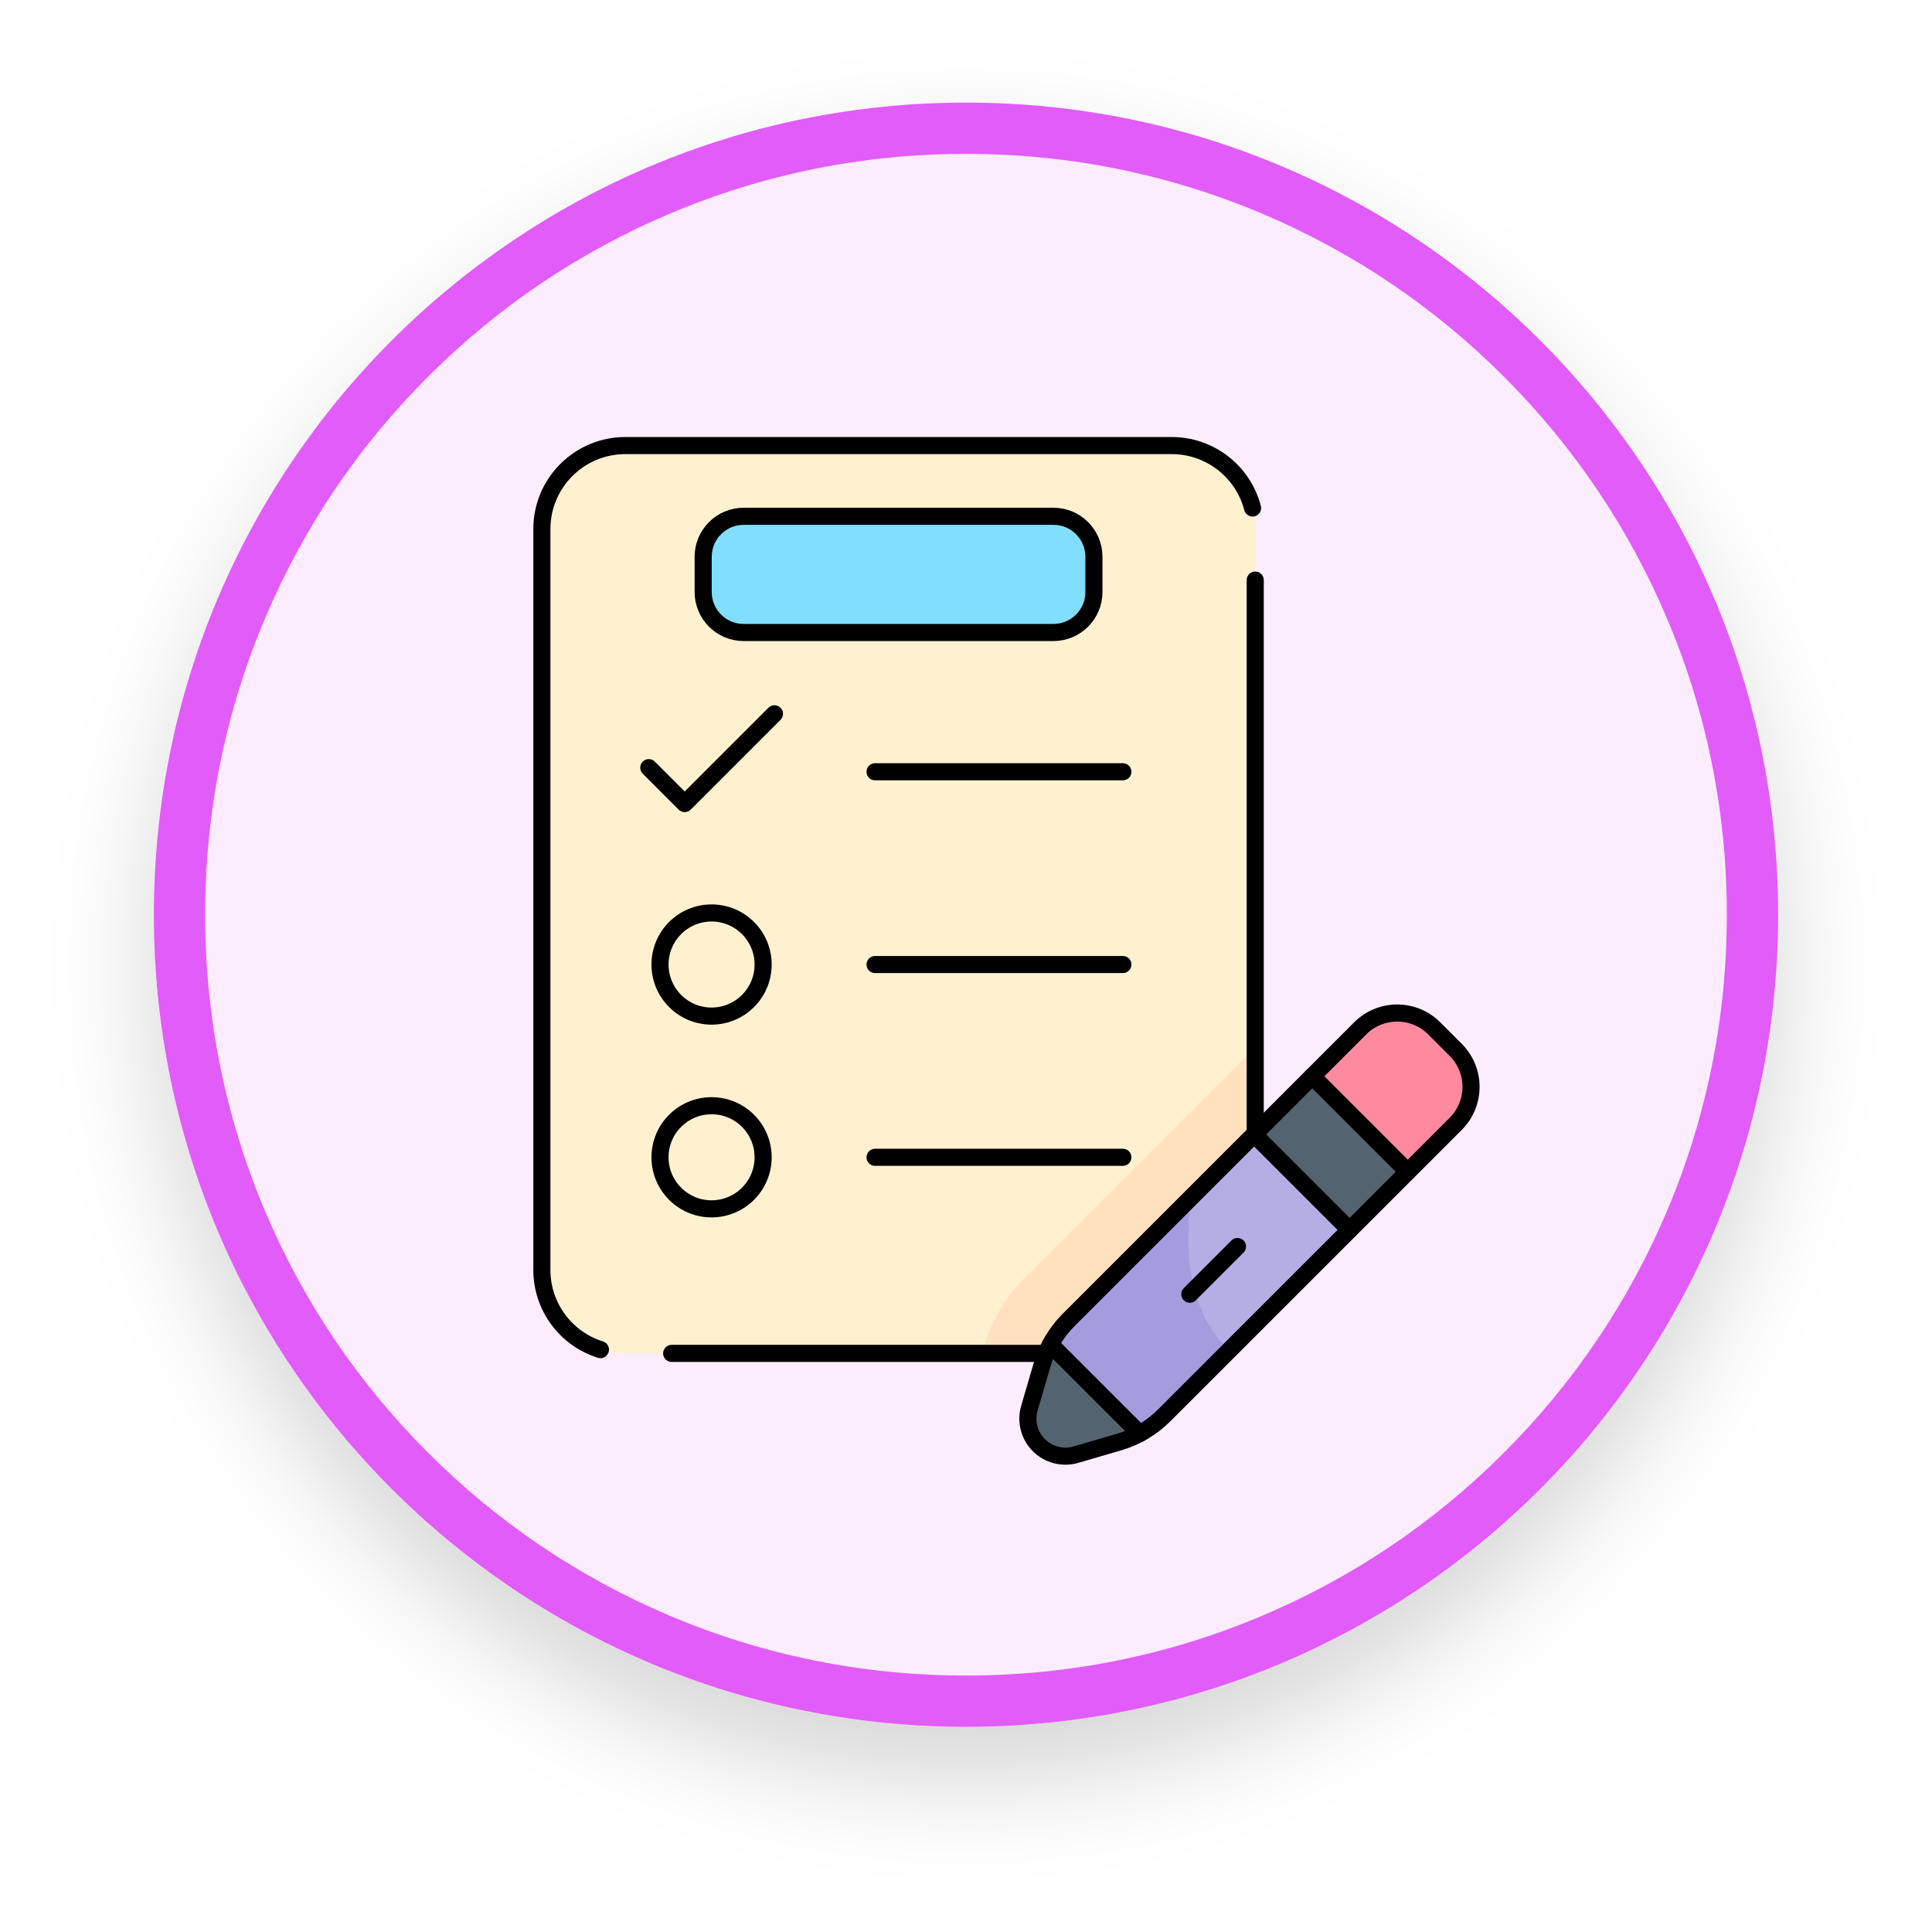
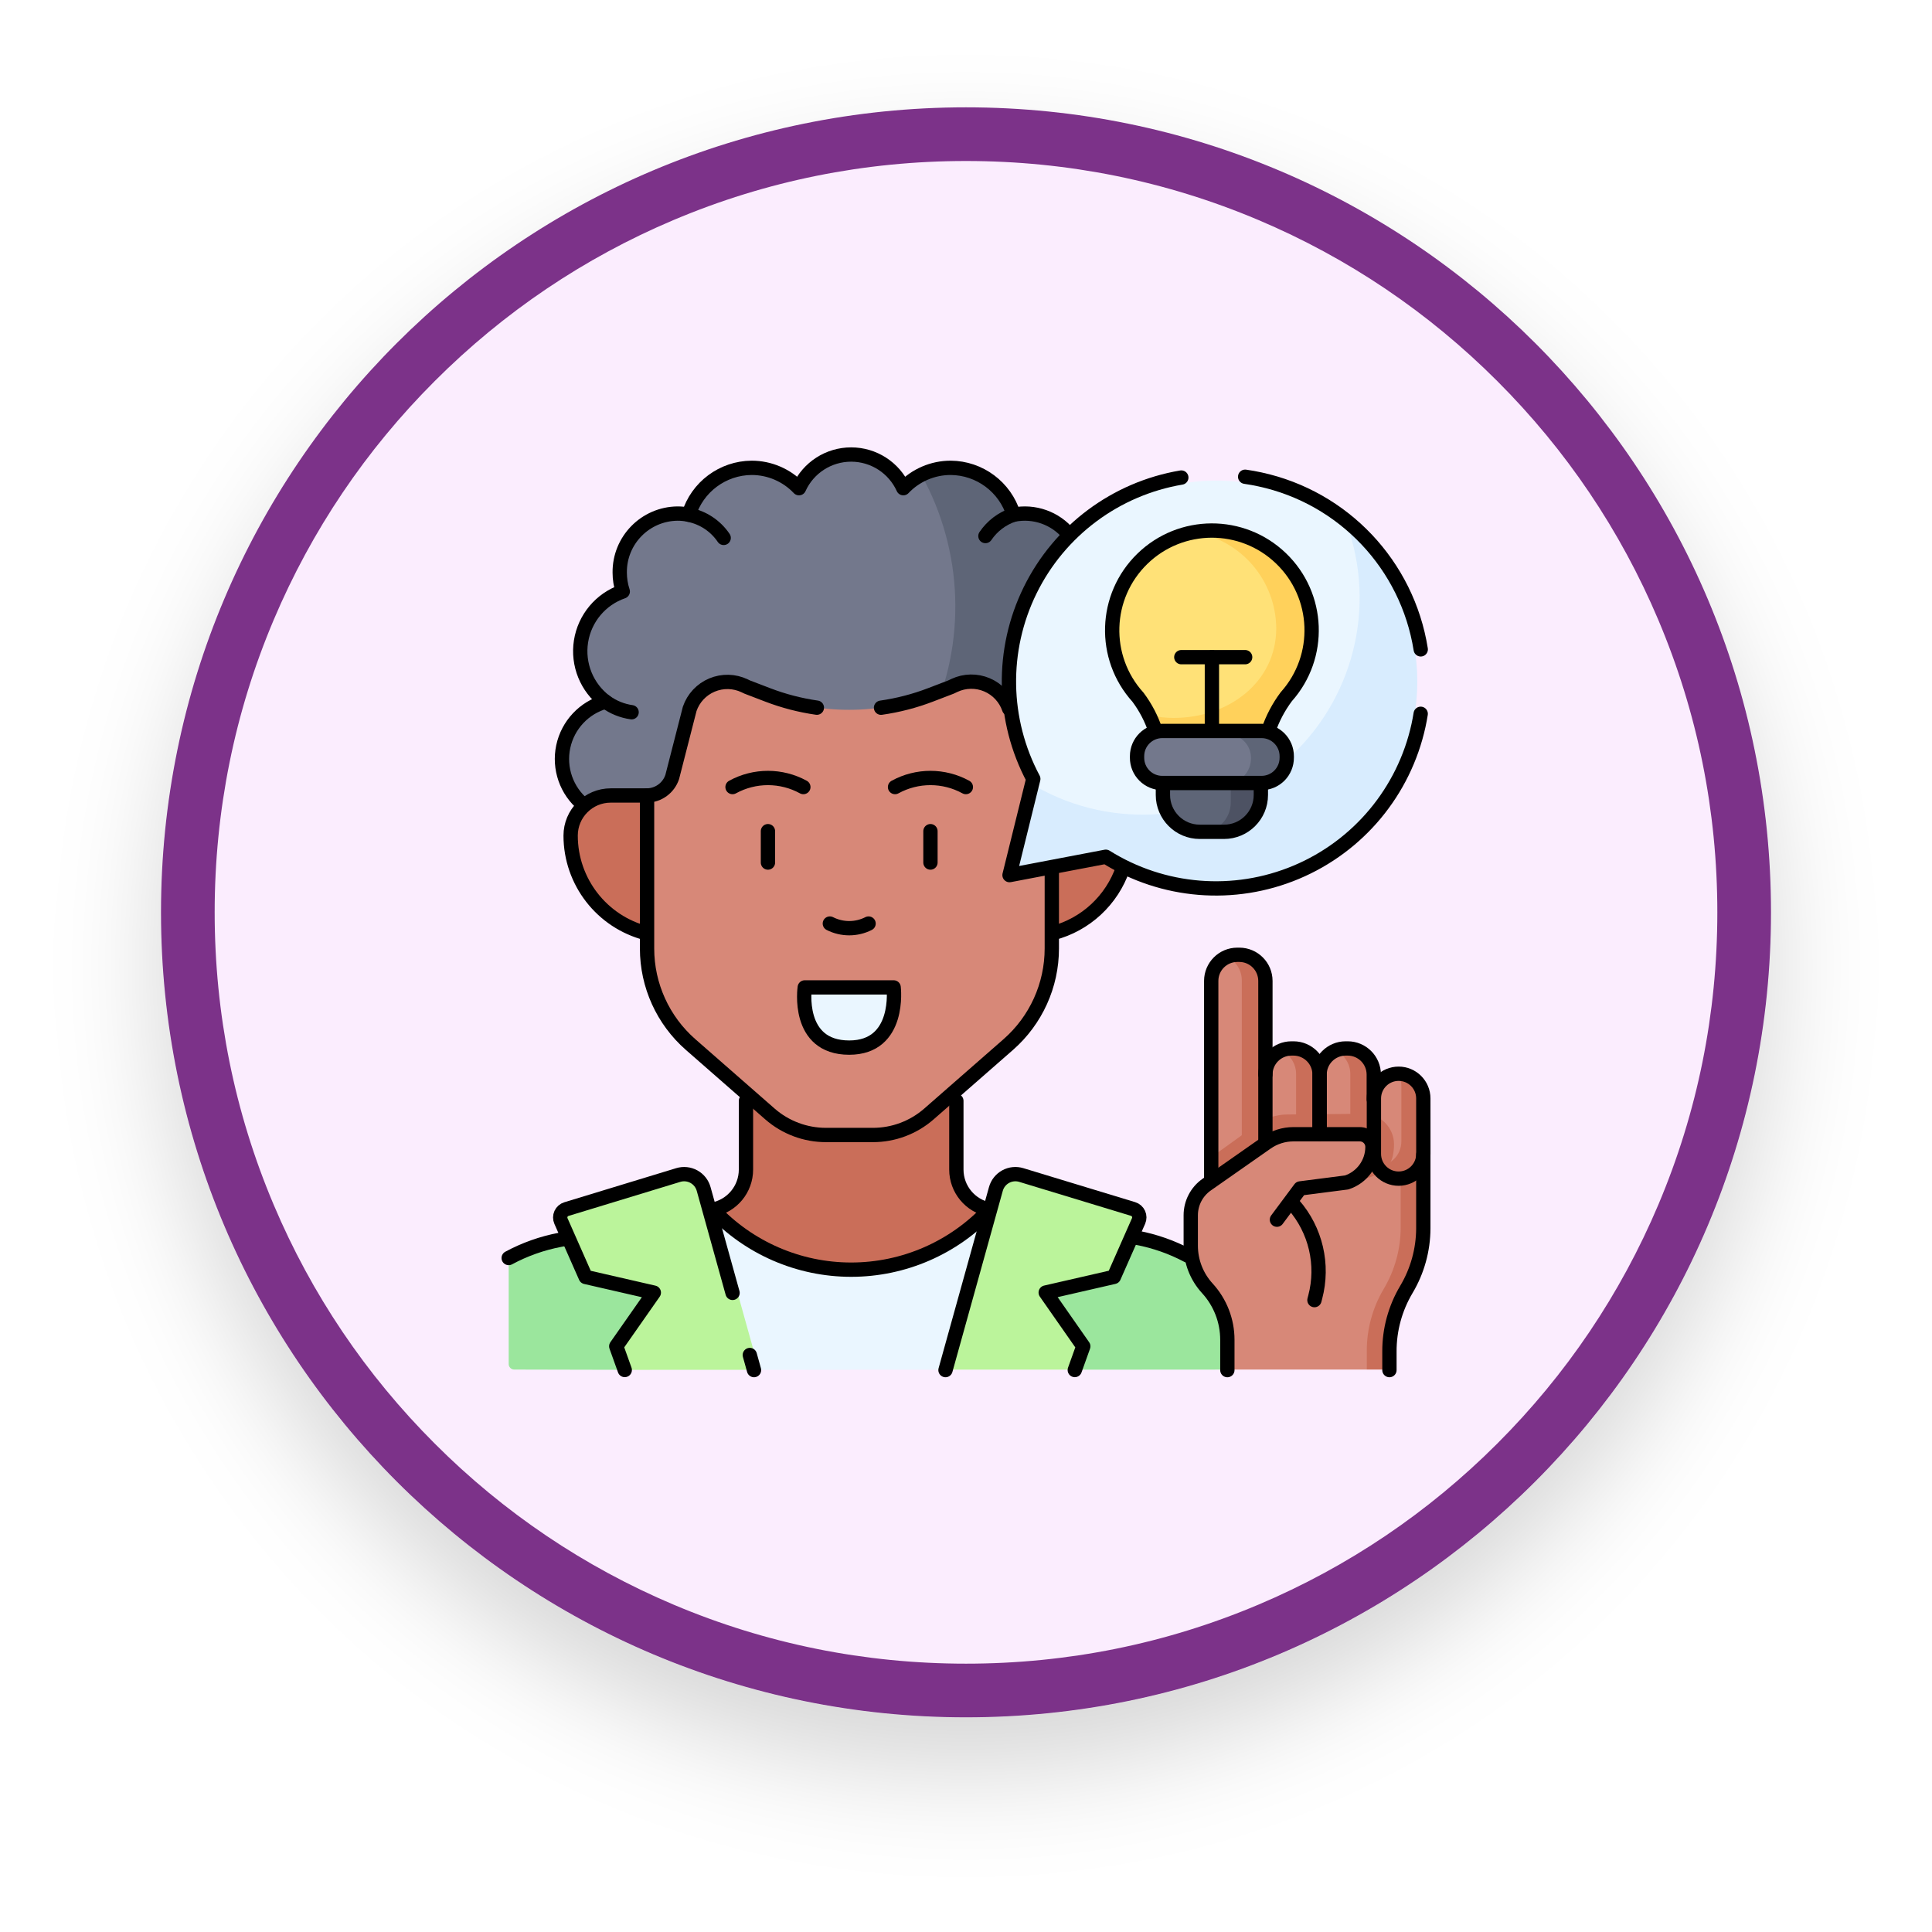
- <svg xmlns="http://www.w3.org/2000/svg" width="113" height="113" viewBox="0 0 113 113">
+ <svg xmlns="http://www.w3.org/2000/svg" width="108" height="108" viewBox="0 0 108 108">
  <defs>
-     <filter id="Path_982547" x="0" y="0" width="113" height="113" filterUnits="userSpaceOnUse">
+     <filter id="Path_904820" x="0" y="0" width="108" height="108" filterUnits="userSpaceOnUse">
      <feOffset dy="3" input="SourceAlpha" />
      <feGaussianBlur stdDeviation="3" result="blur" />
      <feFlood flood-opacity="0.161" />
      <feComposite operator="in" in2="blur" />
      <feComposite in="SourceGraphic" />
    </filter>
-     <clipPath id="clip-path">
-       <path id="path1941" d="M0-682.665H60.893v60.893H0Z" transform="translate(0 682.665)" />
-     </clipPath>
  </defs>
-   <g id="Group_1179249" data-name="Group 1179249" transform="translate(-743.25 -685)">
-     <g id="Group_1179134" data-name="Group 1179134">
-       <g id="Group_1177987" data-name="Group 1177987" transform="translate(752.25 691)">
-         <g id="Group_1177681" data-name="Group 1177681">
-           <g id="Group_1172010" data-name="Group 1172010">
-             <g id="Group_1171046" data-name="Group 1171046">
-               <g id="Group_1148525" data-name="Group 1148525">
-                 <g transform="matrix(1, 0, 0, 1, -9, -6)" filter="url(#Path_982547)">
-                   <g id="Path_982547-2" data-name="Path 982547" transform="translate(9 6)" fill="#fbedfe">
-                     <path d="M 47.5 93.5 C 41.289 93.5 35.265 92.284 29.595 89.886 C 24.118 87.569 19.198 84.252 14.973 80.027 C 10.748 75.802 7.431 70.882 5.114 65.405 C 2.716 59.735 1.5 53.711 1.5 47.5 C 1.5 41.289 2.716 35.265 5.114 29.595 C 7.431 24.118 10.748 19.198 14.973 14.973 C 19.198 10.748 24.118 7.431 29.595 5.114 C 35.265 2.716 41.289 1.5 47.5 1.5 C 53.711 1.5 59.735 2.716 65.405 5.114 C 70.882 7.431 75.802 10.748 80.027 14.973 C 84.252 19.198 87.569 24.118 89.886 29.595 C 92.284 35.265 93.5 41.289 93.5 47.5 C 93.5 53.711 92.284 59.735 89.886 65.405 C 87.569 70.882 84.252 75.802 80.027 80.027 C 75.802 84.252 70.882 87.569 65.405 89.886 C 59.735 92.284 53.711 93.5 47.5 93.5 Z" stroke="none" />
-                     <path d="M 47.5 3 C 41.491 3 35.664 4.176 30.18 6.496 C 24.881 8.737 20.122 11.946 16.034 16.034 C 11.946 20.122 8.737 24.881 6.496 30.18 C 4.176 35.664 3 41.491 3 47.5 C 3 53.509 4.176 59.336 6.496 64.82 C 8.737 70.119 11.946 74.878 16.034 78.966 C 20.122 83.054 24.881 86.263 30.18 88.504 C 35.664 90.824 41.491 92 47.5 92 C 53.509 92 59.336 90.824 64.82 88.504 C 70.119 86.263 74.878 83.054 78.966 78.966 C 83.054 74.878 86.263 70.119 88.504 64.82 C 90.824 59.336 92 53.509 92 47.5 C 92 41.491 90.824 35.664 88.504 30.18 C 86.263 24.881 83.054 20.122 78.966 16.034 C 74.878 11.946 70.119 8.737 64.82 6.496 C 59.336 4.176 53.509 3 47.5 3 M 47.5 0 C 73.734 0 95 21.266 95 47.5 C 95 73.734 73.734 95 47.5 95 C 21.266 95 0 73.734 0 47.5 C 0 21.266 21.266 0 47.5 0 Z" stroke="none" fill="#e25cfa" />
+   <g id="Group_1202703" data-name="Group 1202703" transform="translate(-201.46 -636)">
+     <g id="Group_1178819" data-name="Group 1178819" transform="translate(210.46 642)">
+       <g id="Group_1173585" data-name="Group 1173585" transform="translate(0 0)">
+         <g id="Group_1173428" data-name="Group 1173428">
+           <g id="Group_1171958" data-name="Group 1171958">
+             <g id="Group_1167341" data-name="Group 1167341">
+               <g id="Group_1166792" data-name="Group 1166792">
+                 <g transform="matrix(1, 0, 0, 1, -9, -6)" filter="url(#Path_904820)">
+                   <g id="Path_904820-2" data-name="Path 904820" transform="translate(9 6)" fill="#fbedfe">
+                     <path d="M 45 88.5 C 39.127 88.5 33.43 87.35 28.068 85.082 C 22.889 82.891 18.236 79.755 14.241 75.759 C 10.245 71.764 7.109 67.111 4.918 61.932 C 2.65 56.57 1.5 50.873 1.5 45 C 1.5 39.127 2.65 33.43 4.918 28.068 C 7.109 22.889 10.245 18.236 14.241 14.241 C 18.236 10.245 22.889 7.109 28.068 4.918 C 33.43 2.65 39.127 1.5 45 1.5 C 50.873 1.5 56.57 2.65 61.932 4.918 C 67.111 7.109 71.764 10.245 75.759 14.241 C 79.755 18.236 82.891 22.889 85.082 28.068 C 87.35 33.43 88.5 39.127 88.5 45 C 88.5 50.873 87.35 56.57 85.082 61.932 C 82.891 67.111 79.755 71.764 75.759 75.759 C 71.764 79.755 67.111 82.891 61.932 85.082 C 56.57 87.35 50.873 88.5 45 88.5 Z" stroke="none" />
+                     <path d="M 45 3 C 39.329 3 33.829 4.11 28.653 6.299 C 23.652 8.415 19.16 11.443 15.302 15.302 C 11.443 19.16 8.415 23.652 6.299 28.653 C 4.11 33.829 3 39.329 3 45 C 3 50.671 4.11 56.171 6.299 61.347 C 8.415 66.348 11.443 70.84 15.302 74.698 C 19.16 78.557 23.652 81.585 28.653 83.701 C 33.829 85.89 39.329 87 45 87 C 50.671 87 56.171 85.89 61.347 83.701 C 66.348 81.585 70.84 78.557 74.698 74.698 C 78.557 70.84 81.585 66.348 83.701 61.347 C 85.89 56.171 87 50.671 87 45 C 87 39.329 85.89 33.829 83.701 28.653 C 81.585 23.652 78.557 19.16 74.698 15.302 C 70.84 11.443 66.348 8.415 61.347 6.299 C 56.171 4.11 50.671 3 45 3 M 45 -7.62939453125e-06 C 69.853 -7.62939453125e-06 90 20.147 90 45 C 90 69.853 69.853 90 45 90 C 20.147 90 -7.62939453125e-06 69.853 -7.62939453125e-06 45 C -7.62939453125e-06 20.147 20.147 -7.62939453125e-06 45 -7.62939453125e-06 Z" stroke="none" fill="#7b3289" />
                  </g>
                </g>
              </g>
            </g>
          </g>
        </g>
      </g>
-       <g id="g1935" transform="translate(771.669 1392.834)">
-         <g id="g1937" transform="translate(0 -682.665)">
-           <g id="g1939" clip-path="url(#clip-path)">
-             <g id="g1945" transform="translate(3.274 0.892)">
-               <path id="path1947" d="M-426.041-492.3v-43.329a4.884,4.884,0,0,0-4.884-4.884h-31.956a4.884,4.884,0,0,0-4.884,4.884V-492.3a4.884,4.884,0,0,0,4.884,4.884h31.956a4.884,4.884,0,0,0,4.884-4.884" transform="translate(467.766 540.511)" fill="#fff1cf" />
+       <g id="inspire-idea_14781822_1_" data-name="inspire-idea_14781822 (1)" transform="translate(11.686 11.91)">
+         <g id="Group_1173811" data-name="Group 1173811" transform="translate(7.75 7.5)">
+           <path id="Path_1030754" data-name="Path 1030754" d="M118.589,345.534V341.79a2.277,2.277,0,0,0,1.851-2.237v-6.439H132.2v6.439a2.277,2.277,0,0,0,1.851,2.237l.32,3.225Z" transform="translate(-107.175 -299.584)" fill="#ca6e59" />
+           <path id="Path_1030755" data-name="Path 1030755" d="M60.475,17.635c0,7.409-3.987,16.211-14.138,13.3l-8.47-3.852a3.345,3.345,0,0,1-.22-4.946L38.5,21.9l.591-.588A3.534,3.534,0,0,1,39.8,15.25a.312.312,0,0,0,.183-.363,3.355,3.355,0,0,1-.094-.79,3.265,3.265,0,0,1,3.229-3.3,3.232,3.232,0,0,1,.628.063,1.533,1.533,0,0,1,.244-.247,1.3,1.3,0,0,0,.542-1.138,3.64,3.64,0,0,1,5.1-.36.307.307,0,0,0,.461-.074,3.195,3.195,0,0,1,5.468,0,.307.307,0,0,0,.462.074,3.627,3.627,0,0,1,.726-.482C60.475,9.764,60.475,14.962,60.475,17.635Z" transform="translate(-33.683 -7.5)" fill="#73788c" />
+           <path id="Path_1030756" data-name="Path 1030756" d="M153.3,30.968a3.319,3.319,0,0,1-1.208,2.572L142.4,38.8h-8.659l-3.1-1.412a15.216,15.216,0,0,0,10.411-22.3,3.6,3.6,0,0,1,1.639-.392,3.654,3.654,0,0,1,2.734,1.235l.17.831.616.554a3.23,3.23,0,0,1,.627-.063,3.265,3.265,0,0,1,3.23,3.3,3.373,3.373,0,0,1-.17,1.056,3.53,3.53,0,0,1,.967,6.159A3.289,3.289,0,0,1,153.3,30.968Z" transform="translate(-117.985 -13.959)" fill="#5e6577" />
+           <path id="Path_1030757" data-name="Path 1030757" d="M68.254,200.266a5.638,5.638,0,0,0,4.295-5.475h0a2.242,2.242,0,0,0-2.242-2.242H68.253l-22.584,0H43.617a2.242,2.242,0,0,0-2.242,2.242h0a5.638,5.638,0,0,0,4.295,5.475Z" transform="translate(-37.912 -173.493)" fill="#ca6e59" />
+           <path id="Path_1030758" data-name="Path 1030758" d="M100.054,130.952a2.231,2.231,0,0,1,2.913.96,8.952,8.952,0,0,0,.747,1.135l.487.648c.206.6.665,3.41,1.3,3.41v8.553a7.135,7.135,0,0,1-2.437,5.371l-4.431,3.878a4.756,4.756,0,0,1-3.132,1.176H92.874a4.756,4.756,0,0,1-3.132-1.176l-4.431-3.878a7.135,7.135,0,0,1-2.437-5.371V137.1a1.514,1.514,0,0,0,1.407-1.035l.976-3.807a2.23,2.23,0,0,1,3.072-1.289l.143.068,1.148.44a12.709,12.709,0,0,0,9.095,0l1.148-.44Z" transform="translate(-75.139 -118.049)" fill="#d78878" />
+           <path id="Path_1030759" data-name="Path 1030759" d="M170.679,300.125c-2.443,0-2.552-2.255-2.511-3.073a.308.308,0,0,1,.309-.292h4.4a.308.308,0,0,1,.309.3C173.2,297.884,173.041,300.125,170.679,300.125Z" transform="translate(-151.644 -266.973)" fill="#eaf6ff" />
+           <path id="Path_1030760" data-name="Path 1030760" d="M14.523,439.774l-6.464-.015a.308.308,0,0,1-.309-.309v-5.739a.31.31,0,0,1,.166-.275,9.987,9.987,0,0,1,2.693-.927l.745-.149,6.568,2.436Z" transform="translate(-7.75 -388.61)" fill="#9be69d" />
+           <path id="Path_1030761" data-name="Path 1030761" d="M297.987,435.26l-2.493,4.069-8.607.006-3.114-5.453c.034-.035,6.3-2,6.3-2l.425.081a9.991,9.991,0,0,1,2.814.991Z" transform="translate(-255.348 -388.179)" fill="#9be69d" />
+           <path id="Path_1030762" data-name="Path 1030762" d="M122.3,418.39l.94,4.725-3.4,4.116-10.323.012-3.916-4.316,1.461-4.512A10.573,10.573,0,0,0,122.3,418.39Z" transform="translate(-95.53 -376.078)" fill="#eaf6ff" />
+           <path id="Path_1030763" data-name="Path 1030763" d="M49.286,409.063l-2.812-10.111a1.132,1.132,0,0,0-1.419-.779L38.8,400.078a.49.49,0,0,0-.306.668l1.319,2.986a.309.309,0,0,0,.213.176l3.213.737a.309.309,0,0,1,.184.478l-1.743,2.5a.309.309,0,0,0-.037.281l.42,1.16Z" transform="translate(-35.294 -357.899)" fill="#bbf49b" />
+           <path id="Path_1030764" data-name="Path 1030764" d="M243.879,408.846l2.815-10.123a1.131,1.131,0,0,1,1.419-.779l6.251,1.9a.491.491,0,0,1,.306.668l-1.319,2.986a.309.309,0,0,1-.214.176l-3.213.737a.309.309,0,0,0-.184.478l1.744,2.5a.309.309,0,0,1,.037.281l-.422,1.175Z" transform="translate(-219.563 -357.694)" fill="#bbf49b" />
+           <g id="Group_1173808" data-name="Group 1173808" transform="translate(38.12 27.934)">
+             <path id="Path_1030765" data-name="Path 1030765" d="M390.169,387.922v3.96a12.063,12.063,0,0,1-.272,2.4,8.434,8.434,0,0,1-.976,1.755c-.624,1.05-.351,2.132-.347,3.353l-.791.506h-7.8v-1.7a4.259,4.259,0,0,0-1.12-2.878,3.525,3.525,0,0,1-.926-2.379v-1.706a2.089,2.089,0,0,1,.892-1.712Z" transform="translate(-377.933 -376.682)" fill="#d78878" />
+             <g id="Group_1173807" data-name="Group 1173807" transform="translate(9.524 6.649)">
+               <path id="Path_1030766" data-name="Path 1030766" d="M473.137,344.014v3.926a.823.823,0,0,1-.331.737c-.247.247-1.115-.131-1.492-.128l-.671-.718-.217-2.552.712-.55a1.381,1.381,0,0,1,1.345-1.379C472.936,343.519,473.137,343.752,473.137,344.014Z" transform="translate(-470.425 -343.35)" fill="#d78878" />
+               <path id="Path_1030767" data-name="Path 1030767" d="M481.642,344.72v3.1a1.382,1.382,0,0,1-2.5.812l-.089-.094a1.382,1.382,0,0,0,1.37-1.382v-3.1a1.373,1.373,0,0,0-.2-.718h.037A1.381,1.381,0,0,1,481.642,344.72Z" transform="translate(-478.166 -343.34)" fill="#ca6e59" />
            </g>
-             <g id="g1949" transform="translate(29.007 36.069)">
-               <path id="path1951" d="M-113.408-182.984a4.884,4.884,0,0,0,4.884-4.884V-200.9l-13.43,13.43a9.776,9.776,0,0,0-2.464,4.16l-.1.331Z" transform="translate(124.514 200.905)" fill="#ffe1bd" />
+             <path id="Path_1030768" data-name="Path 1030768" d="M476.708,386.87V391a6.735,6.735,0,0,1-.947,3.445,6.737,6.737,0,0,0-.946,3.47l0,.728a.309.309,0,0,1-.309.31h-.95l0-1.038a6.748,6.748,0,0,1,.947-3.47,6.734,6.734,0,0,0,.947-3.445v-3.952Z" transform="translate(-463.707 -375.738)" fill="#ca6e59" />
+             <path id="Path_1030769" data-name="Path 1030769" d="M391.425,281.356v11.154c0,.8-1.311,1.456-2.112,1.456l.681-1.819-.942-.9v-9.9a1.458,1.458,0,0,1,.859-1.326A1.347,1.347,0,0,1,391.425,281.356Z" transform="translate(-387.907 -279.9)" fill="#d78878" />
+             <path id="Path_1030770" data-name="Path 1030770" d="M417.693,332.177v3.66c0,.59-.958,1.1-1.465,1.328a1.46,1.46,0,0,1-.862-1.328l-.356-.079V332.3l.356-.126a1.459,1.459,0,0,1,.862-1.327C417.45,331.006,417.693,331.588,417.693,332.177Z" transform="translate(-411.193 -325.487)" fill="#d78878" />
+             <path id="Path_1030771" data-name="Path 1030771" d="M447.3,332.177v3.881c0,.589-1.065,1.1-1.572,1.327a1.458,1.458,0,0,1-.862-1.327l-.347-.221v-3.5l.347-.157a1.459,1.459,0,0,1,.862-1.327C447.1,331.038,447.3,331.588,447.3,332.177Z" transform="translate(-437.658 -325.487)" fill="#d78878" />
+             <path id="Path_1030772" data-name="Path 1030772" d="M399.564,280.226v10.561a.659.659,0,0,1-1.312,0V280.226a1.46,1.46,0,0,0-.858-1.326,1.434,1.434,0,0,1,.6-.13h.116A1.46,1.46,0,0,1,399.564,280.226Z" transform="translate(-395.39 -278.77)" fill="#ca6e59" />
+             <path id="Path_1030773" data-name="Path 1030773" d="M429,331.056v3.66a1.461,1.461,0,0,1-1.456,1.457h-.117a1.422,1.422,0,0,1-.594-.129,1.46,1.46,0,0,0,.862-1.328v-3.66a1.459,1.459,0,0,0-.862-1.327,1.423,1.423,0,0,1,.594-.129h.117A1.461,1.461,0,0,1,429,331.056Z" transform="translate(-421.798 -324.366)" fill="#ca6e59" />
+             <path id="Path_1030774" data-name="Path 1030774" d="M458.422,331.056v3.881a1.461,1.461,0,0,1-1.457,1.456h-.116a1.418,1.418,0,0,1-.594-.129,1.458,1.458,0,0,0,.861-1.327v-3.881a1.46,1.46,0,0,0-.861-1.327,1.419,1.419,0,0,1,.594-.129h.116A1.462,1.462,0,0,1,458.422,331.056Z" transform="translate(-448.189 -324.366)" fill="#ca6e59" />
+             <path id="Path_1030775" data-name="Path 1030775" d="M399.275,367.073a3.136,3.136,0,0,1-.066.641c-.271,1.3-2.2,1.456-3.563,1.6a4.356,4.356,0,0,0-2.581-.351c-.817.253-1.329,1.564-1.341,1.555l-2.673-1.4V367.8l2.581-1.856a2.892,2.892,0,0,1,1.653-.538l4.285-.04A1.709,1.709,0,0,1,399.275,367.073Z" transform="translate(-387.905 -356.449)" fill="#ca6e59" />
+             <path id="Path_1030776" data-name="Path 1030776" d="M390.521,380.955l1.219-1.641a.309.309,0,0,1,.211-.122l2.635-.319a2.091,2.091,0,0,0,1.441-2.006.7.7,0,0,0-.708-.688h-3.877a2.617,2.617,0,0,0-1.5.473l-3.346,2.342Z" transform="translate(-385.703 -366.148)" fill="#d78878" />
+           </g>
+           <g id="Group_1173810" data-name="Group 1173810" transform="translate(28.294 1.456)">
+             <path id="Path_1030777" data-name="Path 1030777" d="M303.171,29.886A12,12,0,0,1,291.26,42.066c-2.173,0-6.943-1.595-7.564-3.326l.117-.474a.306.306,0,0,0-.027-.215A11.244,11.244,0,0,1,301.2,24.439,10.674,10.674,0,0,1,303.171,29.886Z" transform="translate(-282.516 -21.635)" fill="#eaf6ff" />
+             <path id="Path_1030778" data-name="Path 1030778" d="M305.977,59.681A11.261,11.261,0,0,1,289.1,66.871a.307.307,0,0,0-.218-.04l-4.637.884a.309.309,0,0,1-.358-.378l1.031-4.171a12.126,12.126,0,0,0,17.5-14.3A11.217,11.217,0,0,1,305.977,59.681Z" transform="translate(-283.736 -46.061)" fill="#d8ecfe" />
+             <g id="Group_1173809" data-name="Group 1173809" transform="translate(5.442 2.801)">
+               <path id="Path_1030779" data-name="Path 1030779" d="M345.637,55.3c0,3.013-3.165,5.927-6.239,5.927-.466,0-.971.317-1.785-.886a6.551,6.551,0,0,0-.806-1.417,5.581,5.581,0,0,1,3.15-9.242C344.181,49.682,345.637,52.619,345.637,55.3Z" transform="translate(-335.361 -49.595)" fill="#ffe177" />
+               <path id="Path_1030780" data-name="Path 1030780" d="M364.649,54.418a5.561,5.561,0,0,1-1.42,3.719,6.738,6.738,0,0,0-1.351,4.018V62.5l-5.619.018v-.308a9.432,9.432,0,0,0-.691-3.07,5.651,5.651,0,0,0,1.352.163c3.075,0,5.738-2,5.738-5.015a5.487,5.487,0,0,0-4.576-5.367,5.585,5.585,0,0,1,6.567,5.494Z" transform="translate(-353.487 -48.837)" fill="#ffd15b" />
+               <path id="Path_1030781" data-name="Path 1030781" d="M366.739,179.51l.874,1.706c0,.926-.555,1.706-2.548,1.706h-.438a1.676,1.676,0,0,1-1.676-1.676V179.51h3.788Z" transform="translate(-360.11 -166.054)" fill="#5e6577" />
+               <path id="Path_1030782" data-name="Path 1030782" d="M386.841,179.511v1.736a1.676,1.676,0,0,1-1.676,1.676h-1.691a1.675,1.675,0,0,0,1.675-1.676v-1.736Z" transform="translate(-378.52 -166.055)" fill="#4d5263" />
+               <path id="Path_1030783" data-name="Path 1030783" d="M354.11,160.56c0,.371.225.791,0,1.035a6.748,6.748,0,0,1-2.24.532h-4.122a1.3,1.3,0,0,1-1.244-1.343,1.4,1.4,0,0,1,.364-.951,1.2,1.2,0,0,1,.88-.393h4.122C352.557,159.439,354.11,159.817,354.11,160.56Z" transform="translate(-345.357 -148.05)" fill="#73788c" />
+               <path id="Path_1030784" data-name="Path 1030784" d="M402.112,160.783a1.4,1.4,0,0,1-.364.95,1.2,1.2,0,0,1-.88.393h-2.257a1.2,1.2,0,0,0,.88-.393,1.4,1.4,0,0,0,.364-.95,1.3,1.3,0,0,0-1.244-1.344h2.257A1.3,1.3,0,0,1,402.112,160.783Z" transform="translate(-392.098 -148.05)" fill="#5e6577" />
            </g>
-             <g id="g1953" transform="translate(31.698 34.08)">
-               <path id="path1955" d="M-255.523-66.2l-17.045,17.045a6.181,6.181,0,0,1-2.637,1.562l-2.532.74a2.192,2.192,0,0,1-2.719-2.719l.74-2.532a6.181,6.181,0,0,1,1.562-2.637l17.045-17.045a3.061,3.061,0,0,1,4.33,0l1.257,1.257a3.061,3.061,0,0,1,0,4.329" transform="translate(280.547 72.685)" fill="#b3afe5" />
+           </g>
+         </g>
+         <g id="Group_1173820" data-name="Group 1173820" transform="translate(7.75 7.5)">
+           <g id="Group_1173812" data-name="Group 1173812" transform="translate(3.463 19.058)">
+             <path id="Path_1030785" data-name="Path 1030785" d="M45.619,200.281a5.638,5.638,0,0,1-4.243-5.462h0a2.242,2.242,0,0,1,2.242-2.242h2.053" transform="translate(-41.376 -192.577)" fill="none" stroke="#000" stroke-linecap="round" stroke-linejoin="round" stroke-miterlimit="10" stroke-width="0.8" />
+             <path id="Path_1030786" data-name="Path 1030786" d="M306.981,232.041a5.647,5.647,0,0,1-3.924,3.633" transform="translate(-276.11 -227.977)" fill="none" stroke="#000" stroke-linecap="round" stroke-linejoin="round" stroke-miterlimit="10" stroke-width="0.8" />
+           </g>
+           <path id="Path_1030787" data-name="Path 1030787" d="M209.872,132.2a12.705,12.705,0,0,0,2.763-.715l1.148-.44.19-.09a2.23,2.23,0,0,1,3.059,1.3" transform="translate(-189.058 -118.049)" fill="none" stroke="#000" stroke-linecap="round" stroke-linejoin="round" stroke-miterlimit="10" stroke-width="0.8" />
+           <path id="Path_1030788" data-name="Path 1030788" d="M105.5,141.393v4.4a7.135,7.135,0,0,1-2.437,5.371l-4.431,3.878a4.756,4.756,0,0,1-3.132,1.176H92.874a4.756,4.756,0,0,1-3.132-1.176l-4.431-3.878a7.135,7.135,0,0,1-2.437-5.371v-8.553a1.514,1.514,0,0,0,1.407-1.035l.976-3.807a2.23,2.23,0,0,1,3.072-1.289l.143.068,1.148.44a12.7,12.7,0,0,0,2.746.713" transform="translate(-75.139 -118.181)" fill="none" stroke="#000" stroke-linecap="round" stroke-linejoin="round" stroke-miterlimit="10" stroke-width="0.8" />
+           <g id="Group_1173814" data-name="Group 1173814" transform="translate(12.513 18.08)">
+             <g id="Group_1173813" data-name="Group 1173813">
+               <path id="Path_1030789" data-name="Path 1030789" d="M184.254,262.089a2.387,2.387,0,0,1-2.165,0" transform="translate(-176.649 -253.952)" fill="none" stroke="#000" stroke-linecap="round" stroke-linejoin="round" stroke-miterlimit="10" stroke-width="0.8" />
+               <path id="Path_1030790" data-name="Path 1030790" d="M133.225,183.58a4.119,4.119,0,0,0-3.959,0" transform="translate(-129.266 -183.073)" fill="none" stroke="#000" stroke-linecap="round" stroke-linejoin="round" stroke-miterlimit="10" stroke-width="0.8" />
+               <path id="Path_1030791" data-name="Path 1030791" d="M221.445,183.58a4.119,4.119,0,0,0-3.959,0" transform="translate(-208.402 -183.073)" fill="none" stroke="#000" stroke-linecap="round" stroke-linejoin="round" stroke-miterlimit="10" stroke-width="0.8" />
+               <line id="Line_813" data-name="Line 813" y1="1.754" transform="translate(11.064 2.973)" fill="none" stroke="#000" stroke-linecap="round" stroke-linejoin="round" stroke-miterlimit="10" stroke-width="0.8" />
+               <line id="Line_814" data-name="Line 814" y1="1.754" transform="translate(1.98 2.973)" fill="none" stroke="#000" stroke-linecap="round" stroke-linejoin="round" stroke-miterlimit="10" stroke-width="0.8" />
            </g>
-             <g id="g1957" transform="translate(31.698 44.836)">
-               <path id="path1959" d="M-97.809,0l-7.186,7.186a6.18,6.18,0,0,0-1.562,2.637l-.74,2.532a2.192,2.192,0,0,0,2.719,2.719l2.532-.74a6.182,6.182,0,0,0,2.637-1.562L-95.6,8.967C-97.972,6.8-98.32,3.032-97.809,0" transform="translate(107.388)" fill="#a39ddf" />
+             <path id="Path_1030792" data-name="Path 1030792" d="M170.679,300.125c-2.984,0-2.485-3.365-2.485-3.365h4.97S173.574,300.125,170.679,300.125Z" transform="translate(-164.157 -285.053)" fill="none" stroke="#000" stroke-linecap="round" stroke-linejoin="round" stroke-miterlimit="10" stroke-width="0.8" />
+           </g>
+           <path id="Path_1030793" data-name="Path 1030793" d="M64.994,11.954a3.184,3.184,0,0,0-3.083-1.092,3.706,3.706,0,0,0-3.519-2.62A3.647,3.647,0,0,0,55.747,9.38a3.2,3.2,0,0,0-5.832,0,3.647,3.647,0,0,0-2.644-1.138,3.706,3.706,0,0,0-3.519,2.62,3.182,3.182,0,0,0-.628-.063,3.265,3.265,0,0,0-3.23,3.3,3.357,3.357,0,0,0,.17,1.055,3.531,3.531,0,0,0-.967,6.16,3.327,3.327,0,0,0-1.225,5.769" transform="translate(-33.687 -7.5)" fill="none" stroke="#000" stroke-linecap="round" stroke-linejoin="round" stroke-miterlimit="10" stroke-width="0.8" />
+           <path id="Path_1030794" data-name="Path 1030794" d="M61.784,142.232a3.233,3.233,0,0,1-1.457-.591" transform="translate(-54.913 -127.828)" fill="none" stroke="#000" stroke-linecap="round" stroke-linejoin="round" stroke-miterlimit="10" stroke-width="0.8" />
+           <path id="Path_1030795" data-name="Path 1030795" d="M105.6,40.2a3.065,3.065,0,0,1,1.942,1.291" transform="translate(-95.524 -36.832)" fill="none" stroke="#000" stroke-linecap="round" stroke-linejoin="round" stroke-miterlimit="10" stroke-width="0.8" />
+           <path id="Path_1030796" data-name="Path 1030796" d="M268.106,40.183a3.069,3.069,0,0,0-1.56,1.189" transform="translate(-239.896 -36.817)" fill="none" stroke="#000" stroke-linecap="round" stroke-linejoin="round" stroke-miterlimit="10" stroke-width="0.8" />
+           <path id="Path_1030797" data-name="Path 1030797" d="M302.314,33.207q-.052.326-.123.653a11.592,11.592,0,0,1-17.48,7.338l-5.382,1.026,1.329-5.379A11.563,11.563,0,0,1,288.932,20" transform="translate(-251.332 -18.715)" fill="none" stroke="#000" stroke-linecap="round" stroke-linejoin="round" stroke-miterlimit="10" stroke-width="0.8" />
+           <path id="Path_1030798" data-name="Path 1030798" d="M407.545,19.544q.415.059.832.15a11.576,11.576,0,0,1,8.983,9.5" transform="translate(-366.376 -18.304)" fill="none" stroke="#000" stroke-linecap="round" stroke-linejoin="round" stroke-miterlimit="10" stroke-width="0.8" />
+           <g id="Group_1173815" data-name="Group 1173815" transform="translate(33.735 4.259)">
+             <path id="Path_1030799" data-name="Path 1030799" d="M337.781,60.06a6.583,6.583,0,0,0-.982-1.89,5.575,5.575,0,1,1,8.288-.028,6.876,6.876,0,0,0-1,1.9" transform="translate(-335.355 -48.863)" fill="none" stroke="#000" stroke-linecap="round" stroke-linejoin="round" stroke-miterlimit="10" stroke-width="0.8" />
+             <line id="Line_815" data-name="Line 815" y1="4.099" transform="translate(5.575 7.076)" fill="none" stroke="#000" stroke-linecap="round" stroke-linejoin="round" stroke-miterlimit="10" stroke-width="0.8" />
+             <path id="Path_1030800" data-name="Path 1030800" d="M368.392,186.134v.634a2.059,2.059,0,0,1-2.06,2.06h-1.355a2.059,2.059,0,0,1-2.06-2.06v-.634" transform="translate(-360.08 -171.998)" fill="none" stroke="#000" stroke-linecap="round" stroke-linejoin="round" stroke-miterlimit="10" stroke-width="0.8" />
+             <path id="Path_1030801" data-name="Path 1030801" d="M355.825,160.5h-5.548a1.409,1.409,0,0,1-1.41-1.41V159a1.41,1.41,0,0,1,1.41-1.41h5.548a1.41,1.41,0,0,1,1.41,1.41v.083A1.41,1.41,0,0,1,355.825,160.5Z" transform="translate(-347.476 -146.398)" fill="none" stroke="#000" stroke-linecap="round" stroke-linejoin="round" stroke-miterlimit="10" stroke-width="0.8" />
+             <line id="Line_816" data-name="Line 816" x2="3.569" transform="translate(3.865 7.067)" fill="none" stroke="#000" stroke-linecap="round" stroke-linejoin="round" stroke-miterlimit="10" stroke-width="0.8" />
+           </g>
+           <path id="Path_1030802" data-name="Path 1030802" d="M346.53,432.2l.259.049a9.974,9.974,0,0,1,2.814.991" transform="translate(-311.644 -388.462)" fill="none" stroke="#000" stroke-linecap="round" stroke-linejoin="round" stroke-miterlimit="10" stroke-width="0.8" />
+           <path id="Path_1030803" data-name="Path 1030803" d="M250.768,358.351v3.84a2.277,2.277,0,0,0,1.851,2.237" transform="translate(-225.743 -322.222)" fill="none" stroke="#000" stroke-linecap="round" stroke-linejoin="round" stroke-miterlimit="10" stroke-width="0.8" />
+           <path id="Path_1030804" data-name="Path 1030804" d="M118.589,417.362h0a10.576,10.576,0,0,0,15.462,0h0" transform="translate(-107.175 -375.156)" fill="none" stroke="#000" stroke-linecap="round" stroke-linejoin="round" stroke-miterlimit="10" stroke-width="0.8" />
+           <path id="Path_1030805" data-name="Path 1030805" d="M11.014,366.04l-.405.081a9.973,9.973,0,0,0-2.859,1.015m13.264-8.785v3.84a2.277,2.277,0,0,1-1.851,2.237l-.118.023" transform="translate(-7.75 -322.222)" fill="none" stroke="#000" stroke-linecap="round" stroke-linejoin="round" stroke-miterlimit="10" stroke-width="0.8" />
+           <g id="Group_1173816" data-name="Group 1173816" transform="translate(2.879 40.225)">
+             <path id="Path_1030806" data-name="Path 1030806" d="M45.338,404.762l-1.616-5.81a1.132,1.132,0,0,0-1.419-.779l-6.251,1.905a.49.49,0,0,0-.306.668l1.381,3.127,3.81.874-2.1,3,.475,1.326" transform="translate(-35.703 -398.124)" fill="none" stroke="#000" stroke-linecap="round" stroke-linejoin="round" stroke-miterlimit="10" stroke-width="0.8" />
+             <line id="Line_817" data-name="Line 817" x1="0.235" y1="0.843" transform="translate(10.6 10.111)" fill="none" stroke="#000" stroke-linecap="round" stroke-linejoin="round" stroke-miterlimit="10" stroke-width="0.8" />
+             <path id="Path_1030807" data-name="Path 1030807" d="M244.868,409.079l2.817-10.126a1.131,1.131,0,0,1,1.419-.779l6.251,1.9a.491.491,0,0,1,.306.668l-1.381,3.128-3.81.874,2.1,3.006-.475,1.325" transform="translate(-223.329 -398.125)" fill="none" stroke="#000" stroke-linecap="round" stroke-linejoin="round" stroke-miterlimit="10" stroke-width="0.8" />
+           </g>
+           <g id="Group_1173819" data-name="Group 1173819" transform="translate(38.127 27.964)">
+             <g id="Group_1173817" data-name="Group 1173817" transform="translate(10.237 6.649)">
+               <path id="Path_1030808" data-name="Path 1030808" d="M480.176,345.006a1.38,1.38,0,0,0-1.38-1.38h0a1.382,1.382,0,0,0-1.382,1.382v3.1a1.382,1.382,0,0,0,1.382,1.382h0a1.382,1.382,0,0,0,1.382-1.382Z" transform="translate(-477.412 -343.626)" fill="none" stroke="#000" stroke-linecap="round" stroke-linejoin="round" stroke-miterlimit="10" stroke-width="0.8" />
+               <path id="Path_1030809" data-name="Path 1030809" d="M490.831,400.563" transform="translate(-489.449 -394.7)" fill="none" stroke="#000" stroke-linecap="round" stroke-linejoin="round" stroke-miterlimit="10" stroke-width="0.8" />
            </g>
-             <g id="g1961" transform="translate(31.698 53.463)">
-               <path id="path1963" d="M-66.766-53.246l-5.215-5.215a6.181,6.181,0,0,0-.494,1.2l-.74,2.532A2.192,2.192,0,0,0-70.5-52.013l2.532-.74a6.179,6.179,0,0,0,1.2-.494" transform="translate(73.305 58.461)" fill="#546370" />
+             <g id="Group_1173818" data-name="Group 1173818" transform="translate(11.107 11.17)">
+               <path id="Path_1030810" data-name="Path 1030810" d="M487.752,387.53v4.13a6.708,6.708,0,0,1-.947,3.407h0a6.742,6.742,0,0,0-.947,3.47l0,1.038" transform="translate(-485.858 -387.53)" fill="none" stroke="#000" stroke-linecap="round" stroke-linejoin="round" stroke-miterlimit="10" stroke-width="0.8" />
            </g>
-             <g id="g1965" transform="translate(48.334 34.08)">
-               <path id="path1967" d="M-57.046-94.819l2.8-2.8a3.062,3.062,0,0,0,0-4.33l-1.257-1.257a3.061,3.061,0,0,0-4.33,0l-2.8,2.8Z" transform="translate(62.633 104.105)" fill="#ff899f" />
-             </g>
-             <g id="g1969" transform="translate(44.932 37.779)">
-               <path id="path1971" d="M-91.782-57.045l-3.4,3.4-5.587-5.587,3.4-3.4Z" transform="translate(100.77 62.632)" fill="#546370" />
-             </g>
-             <g id="g1973" transform="translate(12.709 5.032)">
-               <path id="path1975" d="M-209.175-69.4h-18.118a2.368,2.368,0,0,1-2.368-2.368v-2.061a2.368,2.368,0,0,1,2.368-2.368h18.118a2.368,2.368,0,0,1,2.368,2.368v2.061a2.368,2.368,0,0,1-2.368,2.368" transform="translate(229.661 76.193)" fill="#82defe" />
-             </g>
-             <g id="g1977" transform="translate(31.698 34.08)">
-               <path id="path1979" d="M-255.523-66.2l-17.045,17.045a6.181,6.181,0,0,1-2.637,1.562l-2.532.74a2.192,2.192,0,0,1-2.719-2.719l.74-2.532a6.181,6.181,0,0,1,1.562-2.637l17.045-17.045a3.061,3.061,0,0,1,4.33,0l1.257,1.257A3.061,3.061,0,0,1-255.523-66.2Z" transform="translate(280.547 72.685)" fill="none" stroke="#000" stroke-linecap="round" stroke-linejoin="round" stroke-miterlimit="10" stroke-width="1" />
-             </g>
-             <g id="g1981" transform="translate(10.867 53.989)">
-               <path id="path1983" d="M0,0H21.9" fill="none" stroke="#000" stroke-linecap="round" stroke-linejoin="round" stroke-miterlimit="10" stroke-width="1" />
-             </g>
-             <g id="g1985" transform="translate(3.274 0.892)">
-               <path id="path1987" d="M-424.442-37.293a4.886,4.886,0,0,0-4.728-3.652h-31.956a4.884,4.884,0,0,0-4.884,4.884V7.268a4.886,4.886,0,0,0,3.425,4.663" transform="translate(466.01 40.945)" fill="none" stroke="#000" stroke-linecap="round" stroke-linejoin="round" stroke-miterlimit="10" stroke-width="1" />
-             </g>
-             <g id="g1989" transform="translate(44.998 8.761)">
-               <path id="path1991" d="M0-330.364v-32.354" transform="translate(0 362.718)" fill="none" stroke="#000" stroke-linecap="round" stroke-linejoin="round" stroke-miterlimit="10" stroke-width="1" />
-             </g>
-             <g id="g1993" transform="translate(41.172 47.738)">
-               <path id="path1995" d="M0-28.479l2.789-2.789" transform="translate(0 31.268)" fill="none" stroke="#000" stroke-linecap="round" stroke-linejoin="round" stroke-miterlimit="10" stroke-width="1" />
-             </g>
-             <g id="g1997" transform="translate(10.184 39.504)">
-               <path id="path1999" d="M-61.6-30.8a3.016,3.016,0,0,1-3.016,3.016A3.016,3.016,0,0,1-67.631-30.8a3.016,3.016,0,0,1,3.016-3.016A3.016,3.016,0,0,1-61.6-30.8Z" transform="translate(67.631 33.815)" fill="none" stroke="#000" stroke-linecap="round" stroke-linejoin="round" stroke-miterlimit="10" stroke-width="1" />
-             </g>
-             <g id="g2001" transform="translate(22.762 42.52)">
-               <path id="path2003" d="M0,0H14.493" fill="none" stroke="#000" stroke-linecap="round" stroke-linejoin="round" stroke-miterlimit="10" stroke-width="1" />
-             </g>
-             <g id="g2005" transform="translate(10.184 28.229)">
-               <path id="path2007" d="M-61.6-30.8a3.016,3.016,0,0,1-3.016,3.016A3.016,3.016,0,0,1-67.631-30.8a3.016,3.016,0,0,1,3.016-3.016A3.016,3.016,0,0,1-61.6-30.8Z" transform="translate(67.631 33.816)" fill="none" stroke="#000" stroke-linecap="round" stroke-linejoin="round" stroke-miterlimit="10" stroke-width="1" />
-             </g>
-             <g id="g2009" transform="translate(22.762 31.245)">
-               <path id="path2011" d="M0,0H14.493" fill="none" stroke="#000" stroke-linecap="round" stroke-linejoin="round" stroke-miterlimit="10" stroke-width="1" />
-             </g>
-             <g id="g2013" transform="translate(22.762 19.971)">
-               <path id="path2015" d="M0,0H14.493" fill="none" stroke="#000" stroke-linecap="round" stroke-linejoin="round" stroke-miterlimit="10" stroke-width="1" />
-             </g>
-             <g id="g2017" transform="translate(9.528 16.575)">
-               <path id="path2019" d="M0-32.208l2.1,2.1,5.25-5.25" transform="translate(0 35.363)" fill="none" stroke="#000" stroke-linecap="round" stroke-linejoin="round" stroke-miterlimit="10" stroke-width="1" />
-             </g>
-             <g id="g2021" transform="translate(12.709 5.032)">
-               <path id="path2023" d="M-209.175-69.4h-18.118a2.368,2.368,0,0,1-2.368-2.368v-2.061a2.368,2.368,0,0,1,2.368-2.368h18.118a2.368,2.368,0,0,1,2.368,2.368v2.061A2.368,2.368,0,0,1-209.175-69.4Z" transform="translate(229.661 76.193)" fill="none" stroke="#000" stroke-linecap="round" stroke-linejoin="round" stroke-miterlimit="10" stroke-width="1" />
-             </g>
-             <g id="g2025" transform="translate(33.022 53.463)">
-               <path id="path2027" d="M-53.246-53.246l-5.215-5.215" transform="translate(58.461 58.461)" fill="none" stroke="#000" stroke-linecap="round" stroke-linejoin="round" stroke-miterlimit="10" stroke-width="1" />
-             </g>
-             <g id="g2029" transform="translate(48.334 37.779)">
-               <path id="path2031" d="M0,0,5.587,5.587" fill="none" stroke="#000" stroke-linecap="round" stroke-linejoin="round" stroke-miterlimit="10" stroke-width="1" />
-             </g>
-             <g id="g2033" transform="translate(44.932 41.181)">
-               <path id="path2035" d="M-57.045-57.046l-5.587-5.587" transform="translate(62.632 62.633)" fill="none" stroke="#000" stroke-linecap="round" stroke-linejoin="round" stroke-miterlimit="10" stroke-width="1" />
-             </g>
+             <path id="Path_1030811" data-name="Path 1030811" d="M433.859,414.75a5.649,5.649,0,0,1,1.206,5.165l-.043.165" transform="translate(-428.107 -400.777)" fill="none" stroke="#000" stroke-linecap="round" stroke-linejoin="round" stroke-miterlimit="10" stroke-width="0.8" />
+             <path id="Path_1030812" data-name="Path 1030812" d="M389.115,291.66V280.513a1.46,1.46,0,0,1,1.456-1.456h.117a1.46,1.46,0,0,1,1.456,1.456v9.057" transform="translate(-387.97 -279.057)" fill="none" stroke="#000" stroke-linecap="round" stroke-linejoin="round" stroke-miterlimit="10" stroke-width="0.8" />
+             <path id="Path_1030813" data-name="Path 1030813" d="M418.532,331.349a1.46,1.46,0,0,1,1.456-1.456h.117a1.461,1.461,0,0,1,1.456,1.456v3.315" transform="translate(-414.358 -324.658)" fill="none" stroke="#000" stroke-linecap="round" stroke-linejoin="round" stroke-miterlimit="10" stroke-width="0.8" />
+             <path id="Path_1030814" data-name="Path 1030814" d="M447.947,334.628v-3.279a1.461,1.461,0,0,1,1.456-1.456h.117a1.46,1.46,0,0,1,1.456,1.456v1.39" transform="translate(-440.744 -324.658)" fill="none" stroke="#000" stroke-linecap="round" stroke-linejoin="round" stroke-miterlimit="10" stroke-width="0.8" />
+             <path id="Path_1030815" data-name="Path 1030815" d="M382.817,381.244l1.3-1.747,2.6-.335a2.091,2.091,0,0,0,1.441-1.987.708.708,0,0,0-.708-.707h-3.712a2.617,2.617,0,0,0-1.5.473l-3.346,2.342a2.09,2.09,0,0,0-.892,1.712V382.7a3.521,3.521,0,0,0,.926,2.379,4.26,4.26,0,0,1,1.12,2.879v1.695" transform="translate(-377.999 -366.437)" fill="none" stroke="#000" stroke-linecap="round" stroke-linejoin="round" stroke-miterlimit="10" stroke-width="0.8" />
          </g>
        </g>
      </g>
    </g>
  </g>
</svg>
